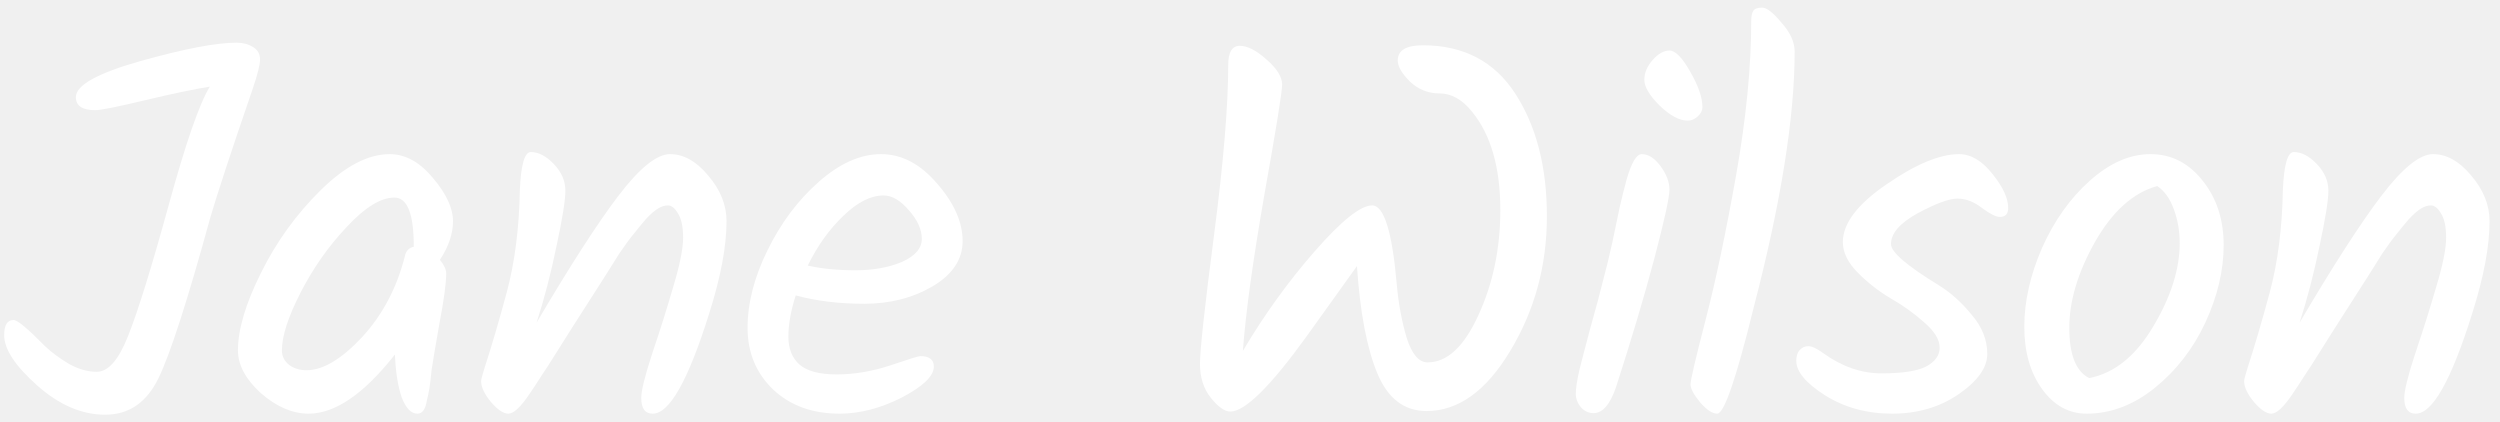
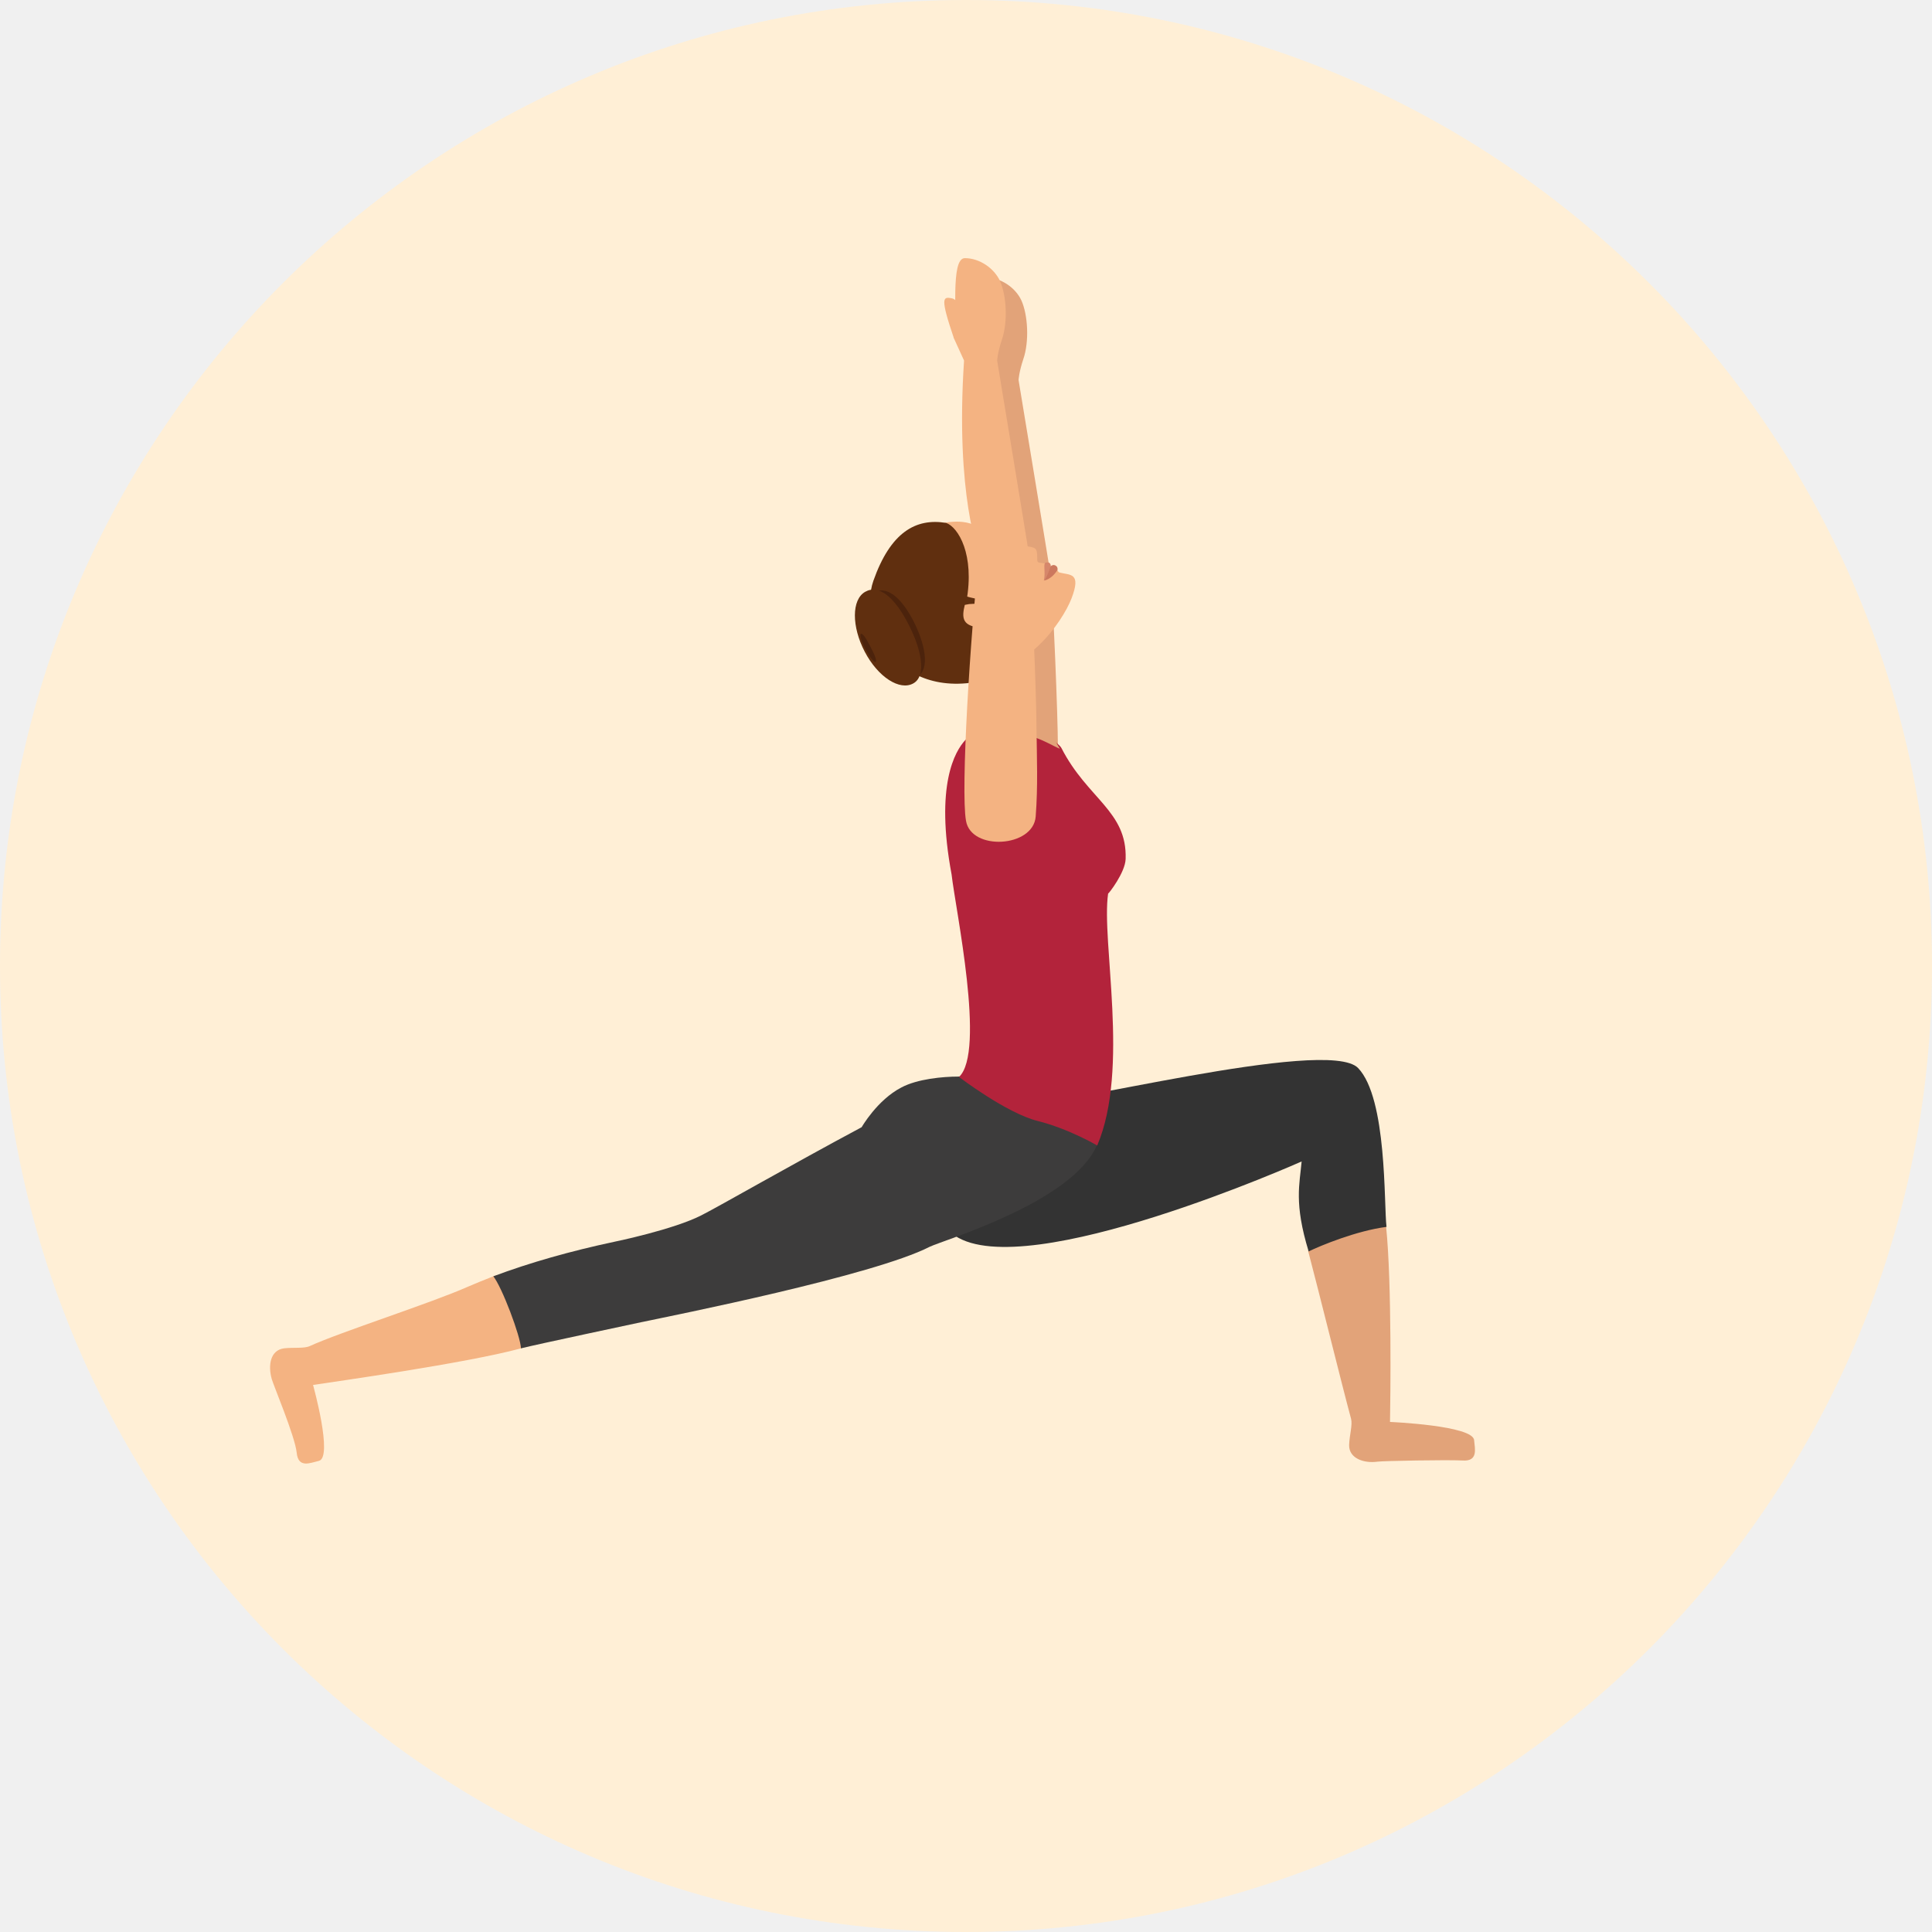
- <svg xmlns="http://www.w3.org/2000/svg" width="172" height="29" viewBox="0 0 172 29" fill="none">
-   <path d="M0.287 23.06C0.287 22.364 0.503 22.016 0.935 22.016C1.199 22.016 1.919 22.616 3.095 23.816C3.551 24.248 4.103 24.656 4.751 25.04C5.399 25.4 6.035 25.58 6.659 25.58C7.451 25.58 8.171 24.752 8.819 23.096C9.491 21.416 10.415 18.44 11.591 14.168C12.767 9.872 13.715 7.136 14.435 5.96C13.379 6.128 11.891 6.44 9.971 6.896C8.075 7.352 6.935 7.58 6.551 7.58C5.663 7.58 5.219 7.28 5.219 6.68C5.219 5.864 6.707 5.036 9.683 4.196C12.683 3.356 14.879 2.936 16.271 2.936C16.703 2.936 17.075 3.032 17.387 3.224C17.723 3.416 17.891 3.704 17.891 4.088C17.891 4.448 17.723 5.12 17.387 6.104C15.899 10.448 14.927 13.4 14.471 14.96C12.911 20.648 11.723 24.332 10.907 26.012C10.091 27.692 8.867 28.532 7.235 28.532C5.627 28.532 4.067 27.86 2.555 26.516C1.043 25.172 0.287 24.02 0.287 23.06Z" fill="white" />
-   <path d="M26.811 10.604C27.891 10.604 28.887 11.156 29.799 12.26C30.711 13.34 31.167 14.324 31.167 15.212C31.167 16.076 30.867 16.964 30.267 17.876C30.555 18.236 30.699 18.548 30.699 18.812C30.699 19.484 30.543 20.636 30.231 22.268C29.943 23.9 29.763 24.968 29.691 25.472C29.643 25.976 29.595 26.384 29.547 26.696C29.499 26.984 29.439 27.272 29.367 27.56C29.271 28.16 29.055 28.46 28.719 28.46C28.287 28.46 27.927 28.088 27.639 27.344C27.375 26.576 27.219 25.592 27.171 24.392C25.035 27.104 23.055 28.46 21.231 28.46C20.127 28.46 19.035 27.992 17.955 27.056C16.899 26.096 16.371 25.112 16.371 24.104C16.371 22.664 16.899 20.888 17.955 18.776C19.011 16.64 20.379 14.744 22.059 13.088C23.739 11.432 25.323 10.604 26.811 10.604ZM28.467 16.94C28.467 14.708 28.023 13.592 27.135 13.592C26.199 13.592 25.107 14.264 23.859 15.608C22.611 16.928 21.555 18.428 20.691 20.108C19.827 21.788 19.395 23.12 19.395 24.104C19.395 24.512 19.563 24.848 19.899 25.112C20.235 25.352 20.631 25.472 21.087 25.472C22.215 25.472 23.487 24.716 24.903 23.204C26.319 21.668 27.303 19.808 27.855 17.624C27.927 17.264 28.131 17.048 28.467 16.976V16.94Z" fill="white" />
-   <path d="M36.918 22.196C39.222 18.284 41.094 15.38 42.534 13.484C43.998 11.564 45.186 10.604 46.098 10.604C47.034 10.604 47.91 11.096 48.726 12.08C49.566 13.064 49.986 14.108 49.986 15.212C49.986 16.94 49.59 19.052 48.798 21.548C47.358 26.156 46.062 28.46 44.91 28.46C44.382 28.46 44.118 28.1 44.118 27.38C44.118 26.876 44.37 25.856 44.874 24.32C45.402 22.76 45.882 21.236 46.314 19.748C46.77 18.236 46.998 17.108 46.998 16.364C46.998 15.596 46.878 15.032 46.638 14.672C46.422 14.312 46.194 14.132 45.954 14.132C45.738 14.132 45.51 14.204 45.27 14.348C45.03 14.492 44.754 14.732 44.442 15.068C44.154 15.404 43.878 15.74 43.614 16.076C43.35 16.388 43.014 16.844 42.606 17.444C42.222 18.044 41.898 18.56 41.634 18.992C41.37 19.4 40.986 20 40.482 20.792C39.978 21.584 39.594 22.184 39.33 22.592C39.066 23 38.718 23.552 38.286 24.248C37.854 24.944 37.506 25.484 37.242 25.868C37.002 26.252 36.726 26.672 36.414 27.128C35.814 28.016 35.334 28.46 34.974 28.46C34.638 28.46 34.242 28.196 33.786 27.668C33.33 27.116 33.102 26.636 33.102 26.228C33.102 26.108 33.186 25.784 33.354 25.256C33.81 23.864 34.314 22.148 34.866 20.108C35.418 18.044 35.718 15.704 35.766 13.088C35.838 11.336 36.09 10.46 36.522 10.46C37.05 10.46 37.578 10.736 38.106 11.288C38.634 11.84 38.898 12.452 38.898 13.124C38.898 13.772 38.694 15.044 38.286 16.94C37.902 18.812 37.446 20.564 36.918 22.196Z" fill="white" />
-   <path d="M66.229 16.58C66.229 17.852 65.533 18.896 64.141 19.712C62.773 20.504 61.213 20.9 59.461 20.9C57.733 20.9 56.161 20.708 54.745 20.324C54.409 21.38 54.241 22.328 54.241 23.168C54.241 23.984 54.493 24.62 54.997 25.076C55.525 25.532 56.377 25.76 57.553 25.76C58.753 25.76 59.977 25.556 61.225 25.148C62.497 24.716 63.193 24.5 63.313 24.5C63.937 24.5 64.249 24.74 64.249 25.22C64.249 25.868 63.517 26.576 62.053 27.344C60.589 28.088 59.161 28.46 57.769 28.46C55.897 28.46 54.373 27.908 53.197 26.804C52.021 25.676 51.433 24.26 51.433 22.556C51.433 20.852 51.889 19.076 52.801 17.228C53.713 15.356 54.889 13.784 56.329 12.512C57.769 11.24 59.197 10.604 60.613 10.604C62.029 10.604 63.313 11.276 64.465 12.62C65.641 13.964 66.229 15.284 66.229 16.58ZM60.793 13.448C59.905 13.448 58.981 13.916 58.021 14.852C57.061 15.764 56.245 16.904 55.573 18.272C56.533 18.488 57.625 18.596 58.849 18.596C60.073 18.596 61.141 18.404 62.053 18.02C62.965 17.612 63.421 17.084 63.421 16.436C63.421 15.788 63.121 15.128 62.521 14.456C61.945 13.784 61.369 13.448 60.793 13.448Z" fill="white" />
-   <path d="M97.894 3.116C100.702 3.116 102.826 4.232 104.266 6.464C105.706 8.696 106.426 11.504 106.426 14.888C106.426 18.272 105.586 21.356 103.906 24.14C102.25 26.9 100.33 28.28 98.145 28.28C96.609 28.28 95.481 27.416 94.761 25.688C94.041 23.96 93.573 21.5 93.358 18.308C92.35 19.724 91.198 21.332 89.901 23.132C87.406 26.588 85.653 28.316 84.645 28.316C84.261 28.316 83.817 28.004 83.314 27.38C82.809 26.756 82.558 25.976 82.558 25.04C82.558 24.08 82.882 21.116 83.529 16.148C84.177 11.156 84.501 7.268 84.501 4.484C84.501 3.596 84.766 3.152 85.293 3.152C85.822 3.152 86.433 3.464 87.129 4.088C87.85 4.712 88.21 5.288 88.21 5.816C88.21 6.32 87.802 8.852 86.986 13.412C86.194 17.972 85.701 21.548 85.51 24.14C86.974 21.668 88.618 19.388 90.442 17.3C92.29 15.188 93.609 14.132 94.401 14.132C95.218 14.132 95.781 15.932 96.094 19.532C96.213 20.876 96.442 22.112 96.778 23.24C97.138 24.368 97.618 24.932 98.218 24.932C99.561 24.932 100.726 23.852 101.71 21.692C102.718 19.508 103.222 17.096 103.222 14.456C103.222 11.528 102.574 9.272 101.278 7.688C100.606 6.848 99.862 6.428 99.046 6.428C98.254 6.428 97.57 6.152 96.993 5.6C96.442 5.048 96.165 4.568 96.165 4.16C96.165 3.464 96.742 3.116 97.894 3.116Z" fill="white" />
-   <path d="M113.13 5.492C113.13 5.012 113.322 4.556 113.706 4.124C114.09 3.692 114.474 3.476 114.858 3.476C115.266 3.476 115.746 3.968 116.298 4.952C116.85 5.912 117.126 6.716 117.126 7.364C117.126 7.604 117.018 7.82 116.802 8.012C116.586 8.204 116.358 8.3 116.118 8.3C115.542 8.3 114.894 7.952 114.174 7.256C113.478 6.56 113.13 5.972 113.13 5.492ZM112.95 10.604C113.406 10.604 113.838 10.88 114.246 11.432C114.654 11.984 114.858 12.524 114.858 13.052C114.858 13.58 114.51 15.164 113.814 17.804C113.118 20.42 112.242 23.36 111.186 26.624C110.778 27.824 110.262 28.424 109.638 28.424C109.302 28.424 109.014 28.292 108.774 28.028C108.534 27.74 108.414 27.428 108.414 27.092C108.414 26.732 108.498 26.18 108.666 25.436C108.858 24.668 109.122 23.66 109.458 22.412C109.818 21.14 110.094 20.108 110.286 19.316C110.502 18.524 110.718 17.636 110.934 16.652C111.15 15.644 111.318 14.84 111.438 14.24C111.582 13.616 111.738 12.992 111.906 12.368C112.242 11.192 112.59 10.604 112.95 10.604Z" fill="white" />
-   <path d="M123.472 3.548C123.472 8.06 122.536 13.916 120.664 21.116C119.464 26.012 118.624 28.46 118.144 28.46C117.808 28.46 117.412 28.196 116.956 27.668C116.524 27.14 116.308 26.732 116.308 26.444C116.308 26.156 116.656 24.668 117.352 21.98C118.048 19.292 118.744 15.992 119.44 12.08C120.136 8.144 120.484 4.604 120.484 1.46C120.484 1.124 120.532 0.884 120.628 0.74C120.724 0.596 120.928 0.524 121.24 0.524C121.552 0.524 121.996 0.872 122.572 1.568C123.172 2.24 123.472 2.9 123.472 3.548Z" fill="white" />
-   <path d="M134.78 10.604C135.596 10.604 136.364 11.06 137.084 11.972C137.804 12.86 138.164 13.64 138.164 14.312C138.164 14.72 137.972 14.924 137.588 14.924C137.324 14.924 136.916 14.72 136.364 14.312C135.812 13.88 135.248 13.664 134.672 13.664C134.096 13.664 133.184 14 131.936 14.672C130.712 15.344 130.1 16.052 130.1 16.796C130.1 17.348 131.204 18.296 133.412 19.64C134.252 20.168 135.008 20.852 135.68 21.692C136.376 22.508 136.724 23.396 136.724 24.356C136.724 25.292 136.064 26.216 134.744 27.128C133.448 28.016 131.924 28.46 130.172 28.46C128.444 28.46 126.908 28.04 125.564 27.2C124.244 26.36 123.584 25.568 123.584 24.824C123.584 24.512 123.656 24.272 123.8 24.104C123.968 23.912 124.172 23.816 124.412 23.816C124.652 23.816 124.988 23.972 125.42 24.284C126.716 25.22 128.06 25.688 129.452 25.688C130.868 25.688 131.888 25.532 132.512 25.22C133.136 24.884 133.448 24.452 133.448 23.924C133.448 23.372 133.1 22.796 132.404 22.196C131.708 21.572 130.94 21.02 130.1 20.54C129.284 20.06 128.528 19.472 127.832 18.776C127.136 18.08 126.788 17.372 126.788 16.652C126.788 15.38 127.784 14.06 129.776 12.692C131.792 11.3 133.46 10.604 134.78 10.604Z" fill="white" />
-   <path d="M149.964 16.724C149.964 15.908 149.832 15.14 149.568 14.42C149.304 13.676 148.92 13.136 148.416 12.8C146.76 13.256 145.332 14.54 144.132 16.652C142.956 18.74 142.368 20.708 142.368 22.556C142.368 24.404 142.824 25.556 143.736 26.012C145.464 25.676 146.928 24.5 148.128 22.484C149.352 20.444 149.964 18.524 149.964 16.724ZM140.496 17.048C141.336 15.176 142.428 13.64 143.772 12.44C145.14 11.216 146.532 10.604 147.948 10.604C149.388 10.604 150.588 11.216 151.548 12.44C152.508 13.64 152.988 15.116 152.988 16.868C152.988 18.596 152.568 20.372 151.728 22.196C150.888 23.996 149.724 25.496 148.236 26.696C146.772 27.872 145.212 28.46 143.556 28.46C142.332 28.46 141.312 27.896 140.496 26.768C139.68 25.64 139.272 24.212 139.272 22.484C139.272 20.732 139.68 18.92 140.496 17.048Z" fill="white" />
-   <path d="M158.213 22.196C160.517 18.284 162.389 15.38 163.829 13.484C165.293 11.564 166.481 10.604 167.393 10.604C168.329 10.604 169.205 11.096 170.021 12.08C170.861 13.064 171.281 14.108 171.281 15.212C171.281 16.94 170.885 19.052 170.093 21.548C168.653 26.156 167.357 28.46 166.205 28.46C165.677 28.46 165.413 28.1 165.413 27.38C165.413 26.876 165.665 25.856 166.169 24.32C166.697 22.76 167.177 21.236 167.609 19.748C168.065 18.236 168.293 17.108 168.293 16.364C168.293 15.596 168.173 15.032 167.933 14.672C167.717 14.312 167.489 14.132 167.249 14.132C167.033 14.132 166.805 14.204 166.565 14.348C166.325 14.492 166.049 14.732 165.737 15.068C165.449 15.404 165.173 15.74 164.909 16.076C164.645 16.388 164.309 16.844 163.901 17.444C163.517 18.044 163.193 18.56 162.929 18.992C162.665 19.4 162.281 20 161.777 20.792C161.273 21.584 160.889 22.184 160.625 22.592C160.361 23 160.013 23.552 159.581 24.248C159.149 24.944 158.801 25.484 158.537 25.868C158.297 26.252 158.021 26.672 157.709 27.128C157.109 28.016 156.629 28.46 156.269 28.46C155.933 28.46 155.537 28.196 155.081 27.668C154.625 27.116 154.397 26.636 154.397 26.228C154.397 26.108 154.481 25.784 154.649 25.256C155.105 23.864 155.609 22.148 156.161 20.108C156.713 18.044 157.013 15.704 157.061 13.088C157.133 11.336 157.385 10.46 157.817 10.46C158.345 10.46 158.873 10.736 159.401 11.288C159.929 11.84 160.193 12.452 160.193 13.124C160.193 13.772 159.989 15.044 159.581 16.94C159.197 18.812 158.741 20.564 158.213 22.196Z" fill="white" />
+ <svg xmlns="http://www.w3.org/2000/svg" version="1.1" id="Layer_1" x="0px" y="0px" viewBox="0 0 496.2 496.2" style="enable-background:new 0 0 496.2 496.2;" xml:space="preserve">
+   <path style="fill:#FFEFD6;" d="M0,248.1C0,111.1,111.1,0,248.1,0s248.1,111.1,248.1,248.1S385.1,496.2,248.1,496.2S0,385.1,0,248.1z  " />
+   <path style="fill:#E2A379;" d="M375.6,375.1c-4.1-0.2-20.3,0.1-21.8,0.3c-3.6,0.5-7.4-0.9-7.3-4.3c0.1-2.6,0.9-5.1,0.5-6.7  c-2.2-8.1-8.4-33.2-11-43c-0.8-3.3,19.6-9.9,20-6.3c1.5,14.4,1.1,44.9,1,50.1c0,0,21.4,0.9,21.6,4.7  C378.8,372.1,379.7,375.4,375.6,375.1z" />
+   <path style="fill:#333333;" d="M334.3,298.3c-0.5,5.8-2,10.7,1.8,23.1c3.1-1.5,12.3-5.3,20-6.3c-0.7-5.8,0.2-33-7.3-40.8  c-7.9-8.2-80.5,10.9-82.2,8.3c0,0-36.4,24.6-21.3,34.8C263.9,329.7,334.3,298.3,334.3,298.3z" />
+   <path style="fill:#F4B382;" d="M76.2,373.1c-0.4-4.1-6-17.4-6.4-18.9c-1-3.5-0.4-7.4,3.1-7.9c2.6-0.3,5.2,0.1,6.7-0.6  c7.6-3.5,31.3-11.1,40.5-15.2c2.1-0.9,4.3-1.8,6.6-2.7c9.3-3.5,10.6,17.6,7.1,18.5c-13.9,3.8-48.2,8.6-53.4,9.4  c0,0,5.2,18.6,1.5,19.5C79.7,375.7,76.6,377.2,76.2,373.1z" />
+   <path style="fill:#3D3C3C;" d="M157.9,318.9c-11.3,2.4-21.9,5.4-31.2,8.9c2.2,2.7,7,15.4,7.1,18.5c3.5-0.9,30.8-6.7,30.8-6.7  c8.6-1.8,59.8-12,74.2-19.4c3.8-1.8,36.5-11.4,42.9-26c2.4-5.5-27.5-19.1-35.6-17.7c-3.9,0-10.5,0.6-14.6,2.8  c-6.2,3.2-10.2,10.2-10.2,10.2c-18.5,9.9-36.2,20.1-41.1,22.6C173,315.8,157.9,318.9,157.9,318.9z" />
+   <g>
+     <path style="fill:#E2A379;" d="M253.3,71.3c-3.8,0-1.8,15.8-2.8,20.6l2.6,5.7c-2.3,34.7,3.9,49.8,3.9,49.8   c-2.3,20.7-4.8,60.6-3.4,68.4c1.3,7.8,17.3,6.9,17.9-1.1c0.6-7.9,0.3-15,0.2-22.9c0-7.9-1.2-37.4-1.9-44.3   c-0.1-0.9-8.2-49.9-8.2-49.9s0.1-2,1.2-5.3c1.6-4.6,1.2-11.5-0.5-15.2C260.8,73.9,257.1,71.3,253.3,71.3z" />
+     <path style="fill:#E2A379;" d="M252.1,87.1c0,0,0.4-5-2.2-5.5c-2.2-0.4-3-0.3,0.6,10.3C250.5,91.9,252,91.8,252.1,87.1z" />
+   </g>
+   <path style="fill:#B3233B;" d="M289.1,220.6c0.4-12.3-9.8-15.4-16.5-28.5c-0.8-1.6-8.4-6.1-12.4-6.2c-4.4-0.1-8.9,0.6-12.3,4.2  c-2.6,2.8-7.8,11.5-3.5,34.5c1,8.9,8.8,45.6,1.9,52c0,0,12.2,9.3,20.2,11.3s15.3,6.3,15.3,6.3c8.4-19.7,1-52.4,2.8-64.7  C284.7,229.6,289,224.1,289.1,220.6z" />
+   <path style="fill:#E2A379;" d="M269.1,187c0,0-3.2-8.9-5.2-16.9l-13.4-0.9c2.6,8,0.7,18.8,0.7,18.8c12.5-1.3,17.7,3,21,4.3  L269.1,187z" />
+   <path style="fill:#F4B382;" d="M254.5,138.5c-3.5-5.3-9.2-4.8-12.5-4.1c-10.4,2.1-13.3,7.4-15.8,14.7c-3.4,9.6,20.6,22.1,25.1,22.8  c11.8,1.7,21.5-12,23.9-18.2c2.6-6.8-0.4-5.9-3.2-6.7c-0.1,0-0.4-0.5-0.4-0.5c-0.9-0.4-2.3-0.7-3.3-1.8c0,0-0.9-0.1-1.4-0.2  c-0.3-0.1-0.5-0.2-0.5-0.6c0-1.1,0-2.2-0.3-2.7C265.3,139.4,256.1,141,254.5,138.5z" />
+   <path style="fill:#D6876B;" d="M268.1,149.1c0,0,0.6-0.5,1.8-3.6c0-0.5-0.2-1.3-1.3-1C267.8,144.7,268.6,146.8,268.1,149.1z" />
+   <path style="fill:#CC785E;" d="M268.1,149.1c0,0,1.8-0.1,3.5-2.7c0.1-0.4-0.1-0.9-0.3-1c-0.8-0.7-1.5,0.1-1.5,0.1  C268.7,148.6,268.1,149.1,268.1,149.1z" />
+   <path style="fill:#602F0F;" d="M224.3,149.2c-4.1,11.7,7.3,33.2,32.7,24.3c1.7-0.6,4.1-2.5,2.7-7.1c-1-3.2-3-5.9-3-5.9  c-0.6-0.8-1.2-1.6-1.9-2.5c-0.8-1-6.8-2.3-6.6-3.5c2.2-12.1-2.1-19.1-5.2-20.2C235.2,133,228.7,136.7,224.3,149.2z" />
+   <path style="fill:#F4B382;" d="M252.7,161.2c5.8,0.1,6.8-2,7.6-5.2l-8.7-1.1l-3.8,0.4C247,158.6,246.9,161.1,252.7,161.2z" />
+   <path style="fill:#4C230C;" d="M235.7,173.7c-3.3,1.9-8.5-1.3-11.6-7.3c-3.1-5.9-3-12.3,0.3-14.2s7,1.2,10.1,7.1  C237.6,165.3,238.9,171.8,235.7,173.7z" />
+   <g>
+     <path style="fill:#602F0F;" d="M249.9,153.6c-1-0.2-1.9-0.5-2.5-0.7c-1-0.4-1.6-0.8-1.6-0.8v3.8c0.5,0.2,1,0.4,1.5,0.5   c0,0,0-0.4,0-1.1v0.1c0.9-0.2,2.3-0.4,4.2-0.3C251.6,155.2,253,154.2,249.9,153.6z" />
+     <path style="fill:#602F0F;" d="M234.6,175.5c-3.5,2-9.1-1.6-12.5-8.1s-3.4-13.4,0.1-15.4s7.5,1.4,10.9,7.9   C236.6,166.5,238.1,173.5,234.6,175.5z" />
+   </g>
+   <path style="fill:#4C230C;" d="M224.9,170c-0.4,0.2-1.5-1.2-2.6-3.2c-1-2-1.6-3.8-1.2-4c0.4-0.2,1.3,1,2.3,3  C224.5,167.8,225.3,169.7,224.9,170z" />
+   <g>
+     <path style="fill:#F4B382;" d="M247.8,66.3c-3.8,0-1.8,15.8-2.8,20.6l2.6,5.7c-2.3,34.7,3.9,49.8,3.9,49.8   c-2.3,20.7-4.8,60.6-3.4,68.4c1.3,7.8,17.3,6.9,17.9-1.1c0.6-7.9,0.3-15,0.2-22.9c0-7.9-1.2-37.4-1.9-44.3   c-0.1-0.9-8.2-49.9-8.2-49.9s0.1-2,1.2-5.3c1.6-4.6,1.2-11.5-0.5-15.2C255.3,68.9,251.6,66.3,247.8,66.3z" />
+     <path style="fill:#F4B382;" d="M246.6,82.1c0,0,0.4-5-2.2-5.5c-2.2-0.4-3-0.3,0.6,10.3C245,86.9,246.5,86.8,246.6,82.1z" />
+   </g>
+   <g>
+ </g>
+   <g>
+ </g>
+   <g>
+ </g>
+   <g>
+ </g>
+   <g>
+ </g>
+   <g>
+ </g>
+   <g>
+ </g>
+   <g>
+ </g>
+   <g>
+ </g>
+   <g>
+ </g>
+   <g>
+ </g>
+   <g>
+ </g>
+   <g>
+ </g>
+   <g>
+ </g>
+   <g>
+ </g>
</svg>
